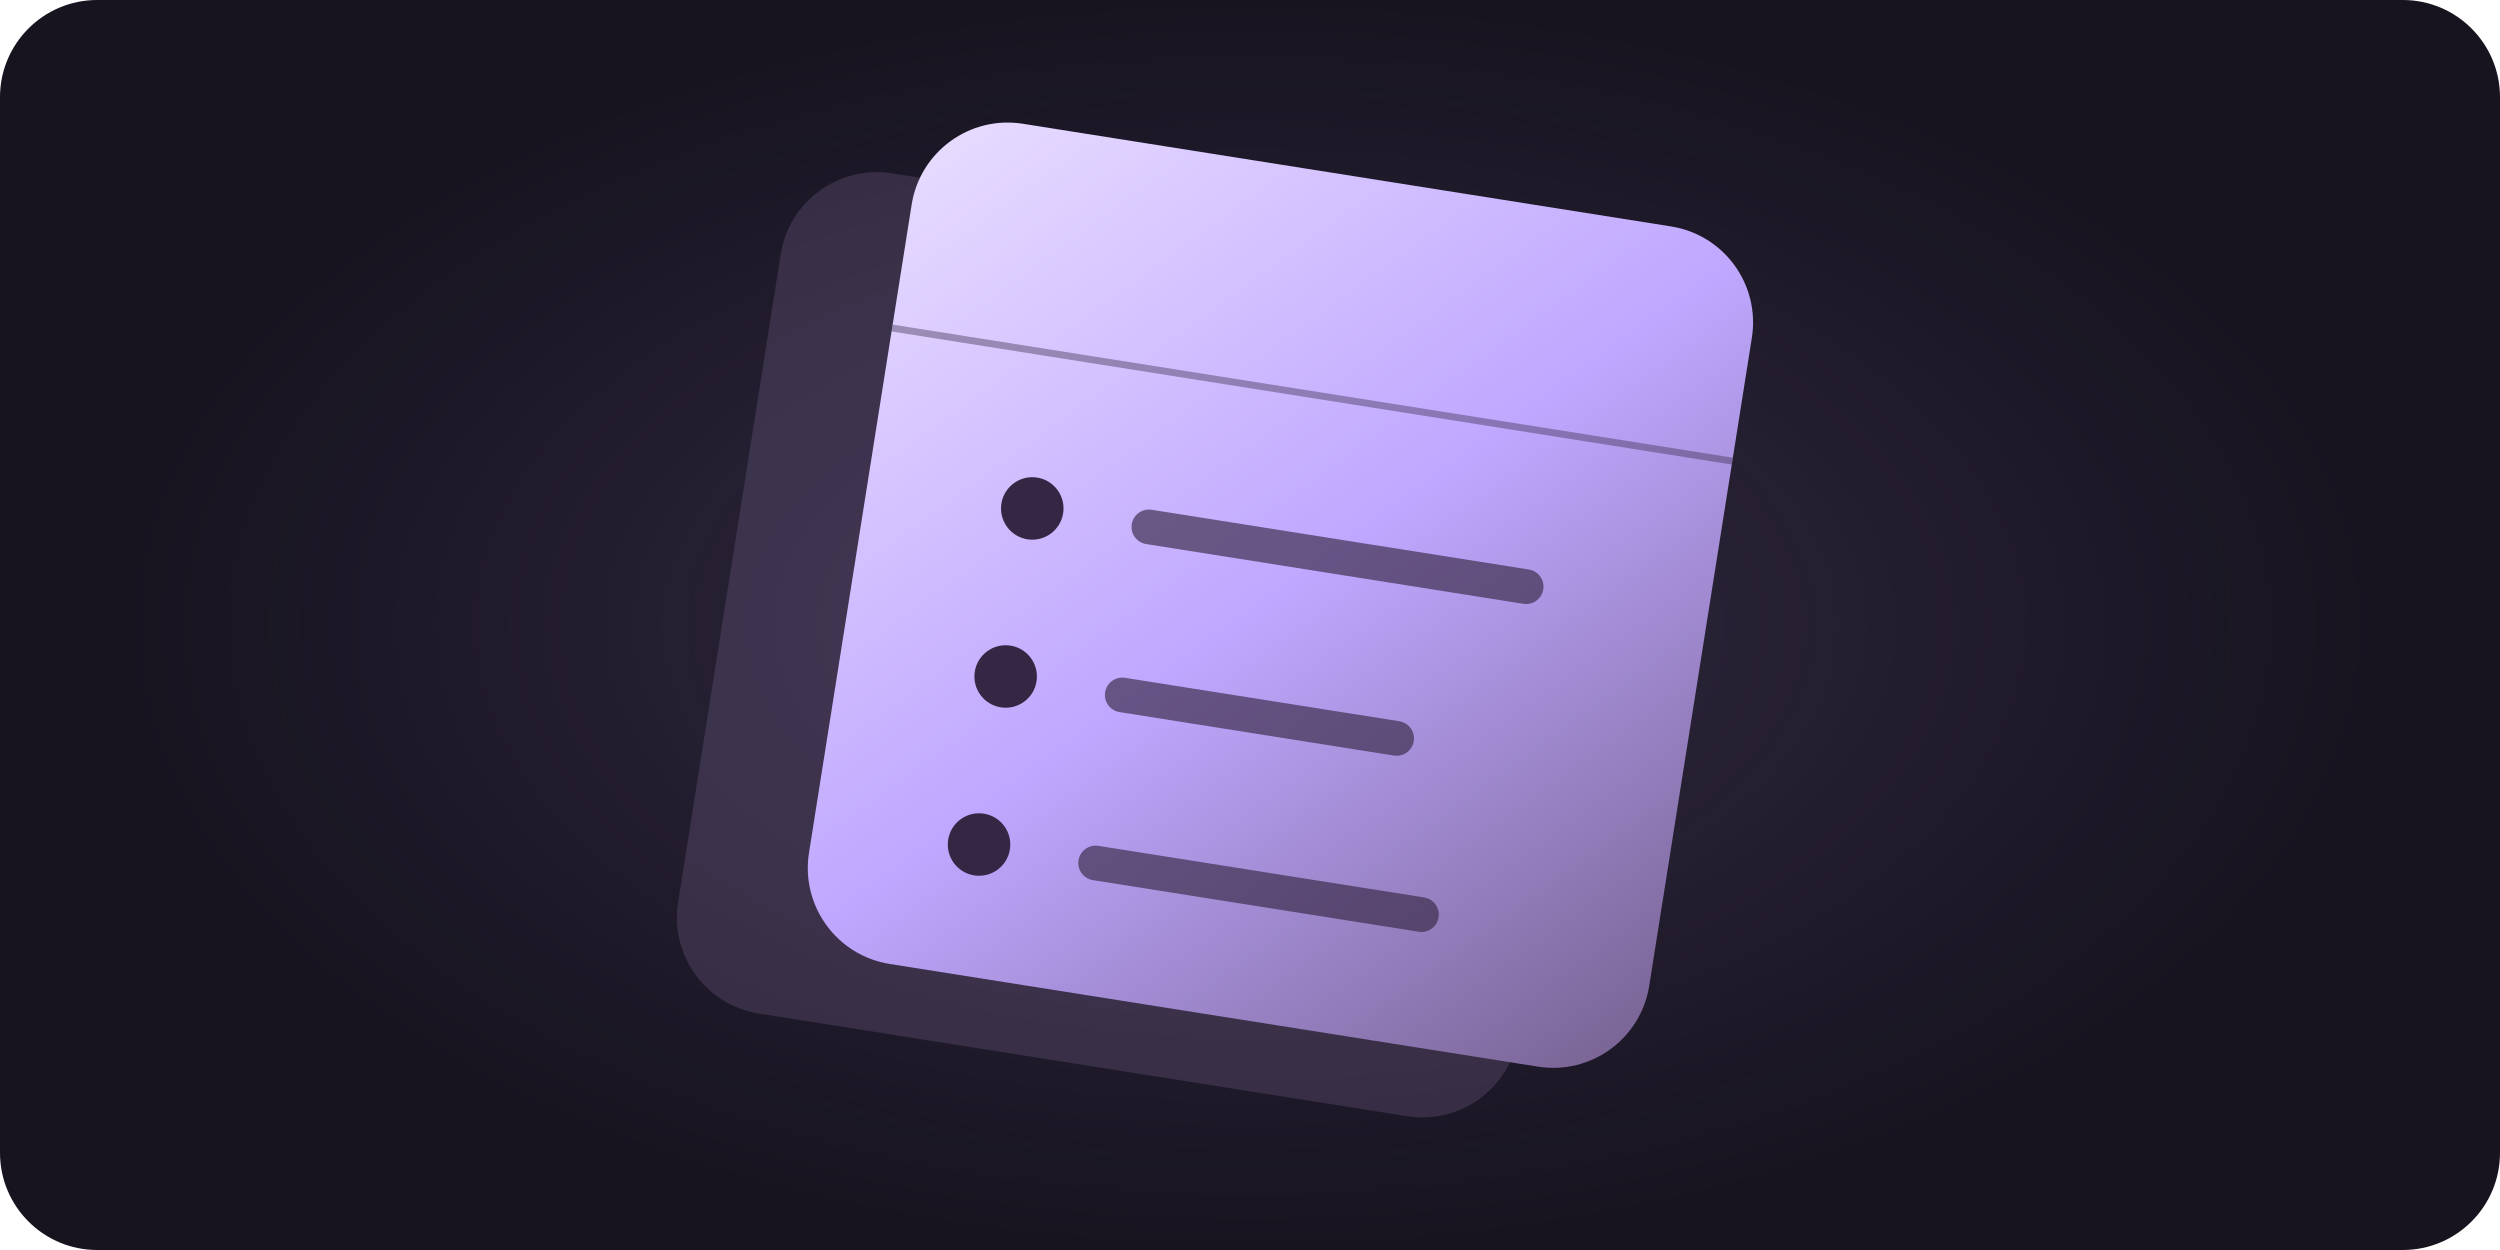
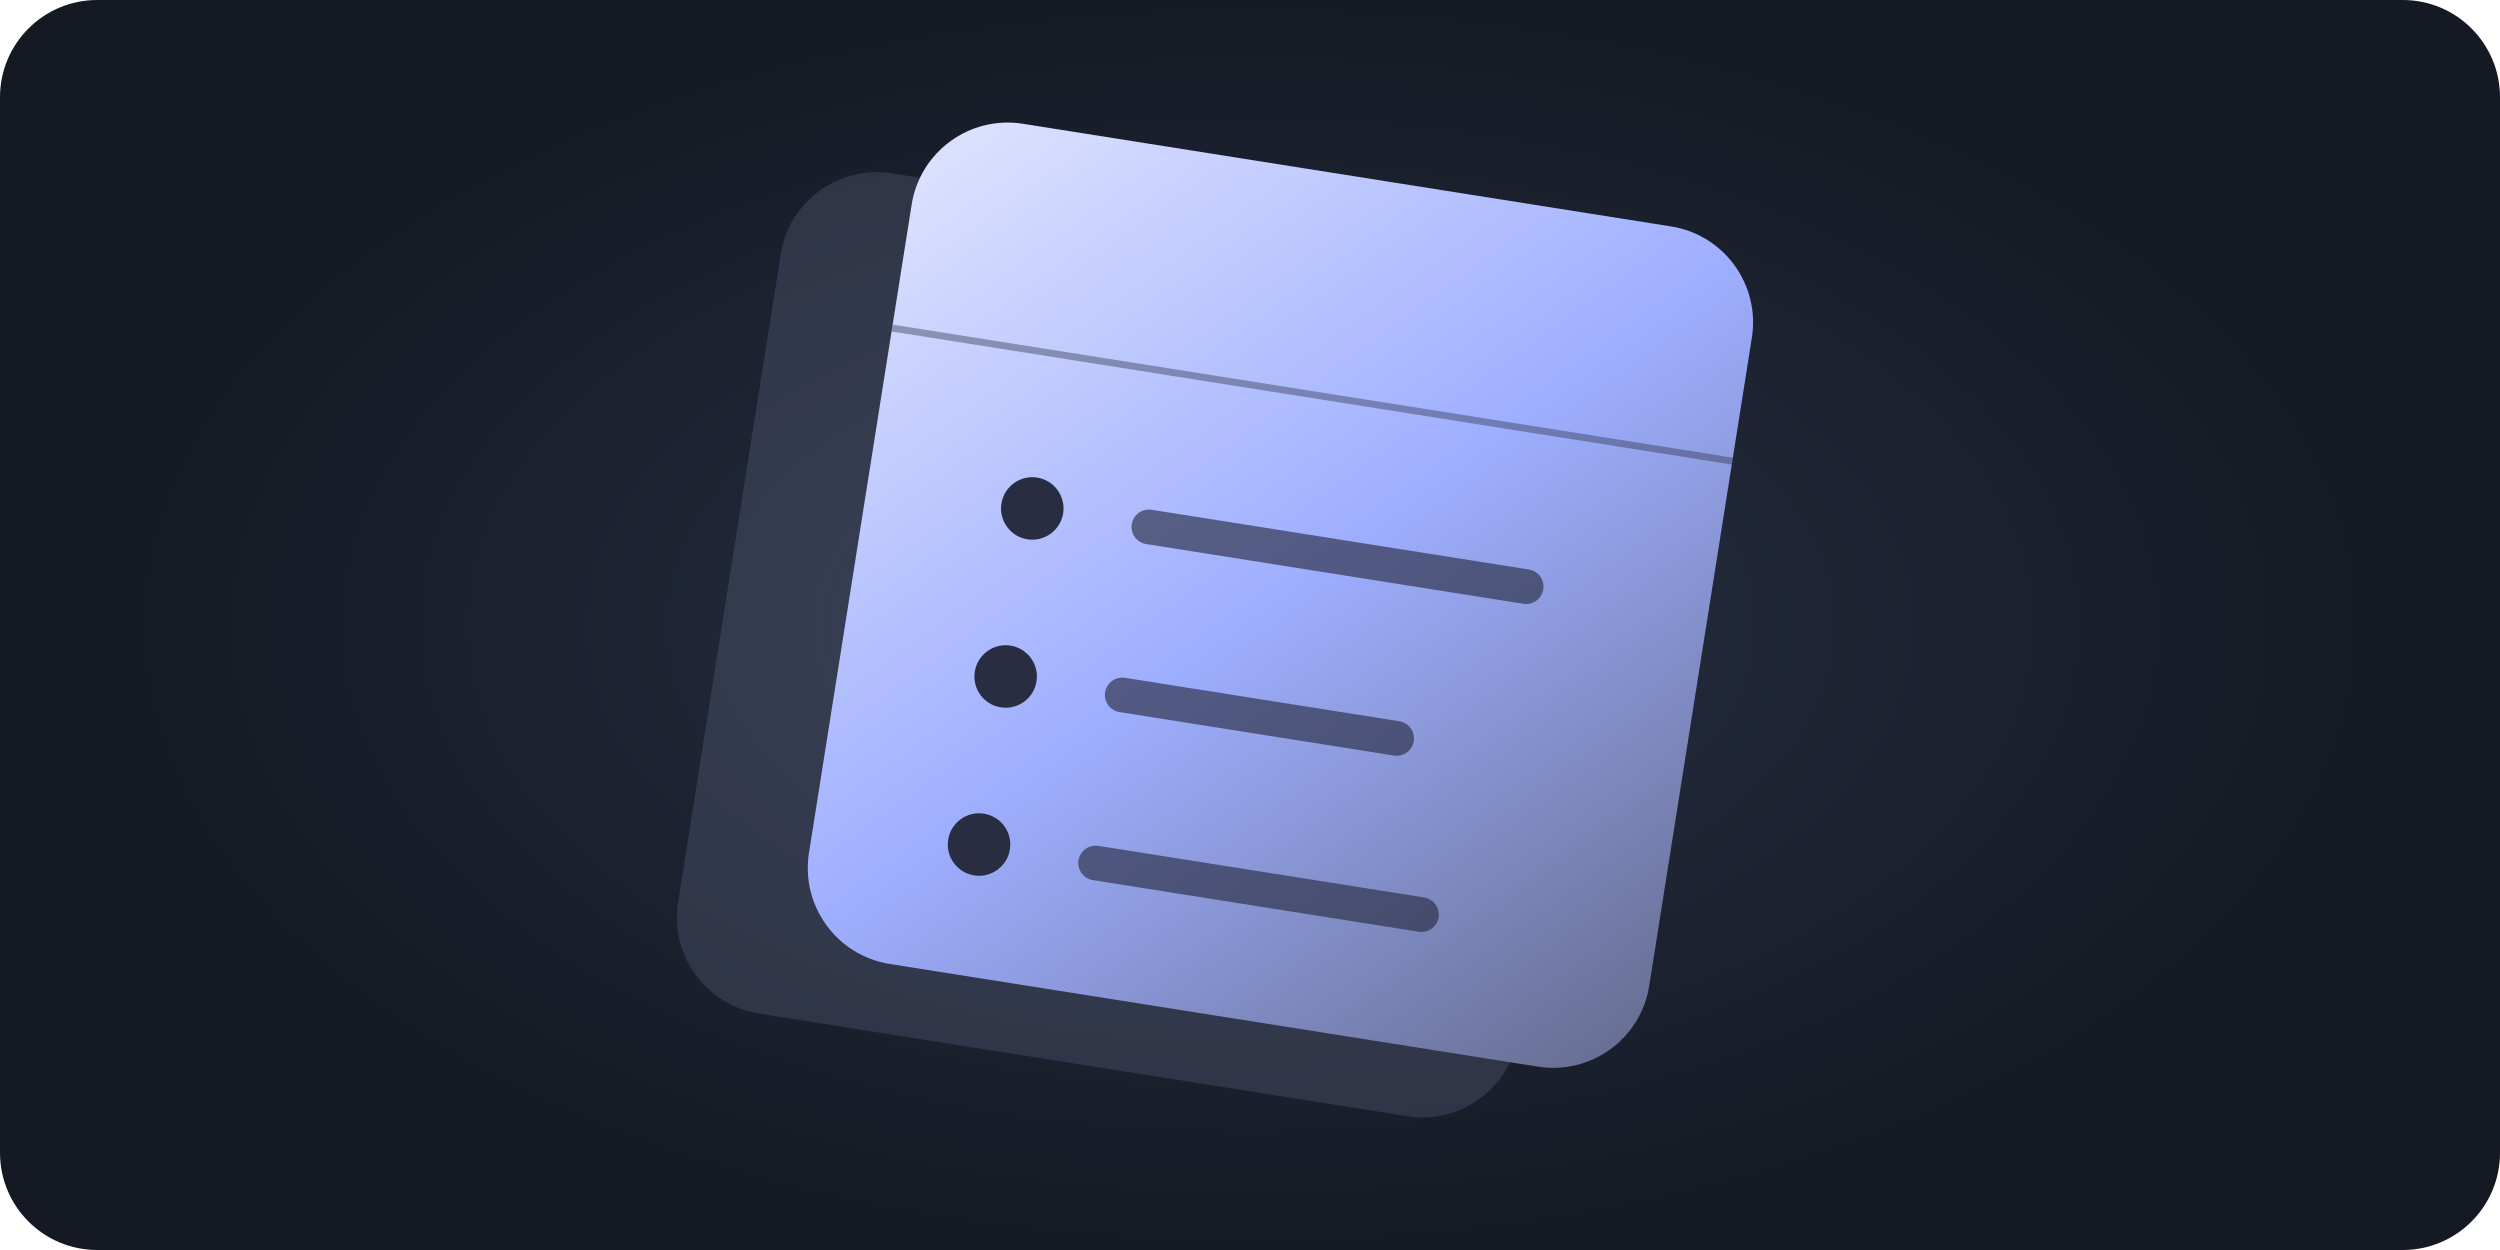
<svg xmlns="http://www.w3.org/2000/svg" width="720" height="360" viewBox="0 0 720 360">
  <defs>
    <linearGradient id="ink" x1="0" y1="0" x2="1" y2="1">
-       <stop stop-color="#E9DEFF" />
-       <stop offset=".5" stop-color="#BFA7FF" />
-       <stop offset="1" stop-color="#76618F" />
+       <stop stop-color="#E0E5FD" />
+       <stop offset=".5" stop-color="#9EAEFF" />
+       <stop offset="1" stop-color="#646B8C" />
    </linearGradient>
    <radialGradient id="glow">
-       <stop stop-color="#BFA7FF" stop-opacity=".16" />
-       <stop offset="1" stop-color="#BFA7FF" stop-opacity="0" />
+       <stop stop-color="#9EAEFF" stop-opacity=".16" />
+       <stop offset="1" stop-color="#9EAEFF" stop-opacity="0" />
    </radialGradient>
  </defs>
-   <rect width="720" height="360" rx="28" fill="#17131F" />
+   <rect width="720" height="360" rx="28" fill="#141923" />
  <ellipse cx="360" cy="180" rx="330" ry="180" fill="url(#glow)" />
  <g transform="translate(245 50) rotate(9 130 130)">
-     <rect x="-35" y="20" width="245" height="245" rx="28" fill="#74628D" opacity=".3" />
+     <rect x="-35" y="20" width="245" height="245" rx="28" fill="#656B8A" opacity=".3" />
    <rect width="245" height="245" rx="28" fill="url(#ink)" />
-     <path d="M0 64h245" stroke="#352744" stroke-width="2" opacity=".4" />
-     <g fill="#352744">
+     <path d="M0 64h245" stroke="#292D42" stroke-width="2" opacity=".4" />
+     <g fill="#292D42">
      <circle cx="48" cy="109" r="9" />
      <circle cx="48" cy="158" r="9" />
      <circle cx="48" cy="207" r="9" />
    </g>
-     <path d="M82 109h110m-110 49h80m-80 49h95" stroke="#352744" stroke-width="10" stroke-linecap="round" opacity=".65" />
+     <path d="M82 109h110m-110 49h80m-80 49h95" stroke="#292D42" stroke-width="10" stroke-linecap="round" opacity=".65" />
  </g>
</svg>
